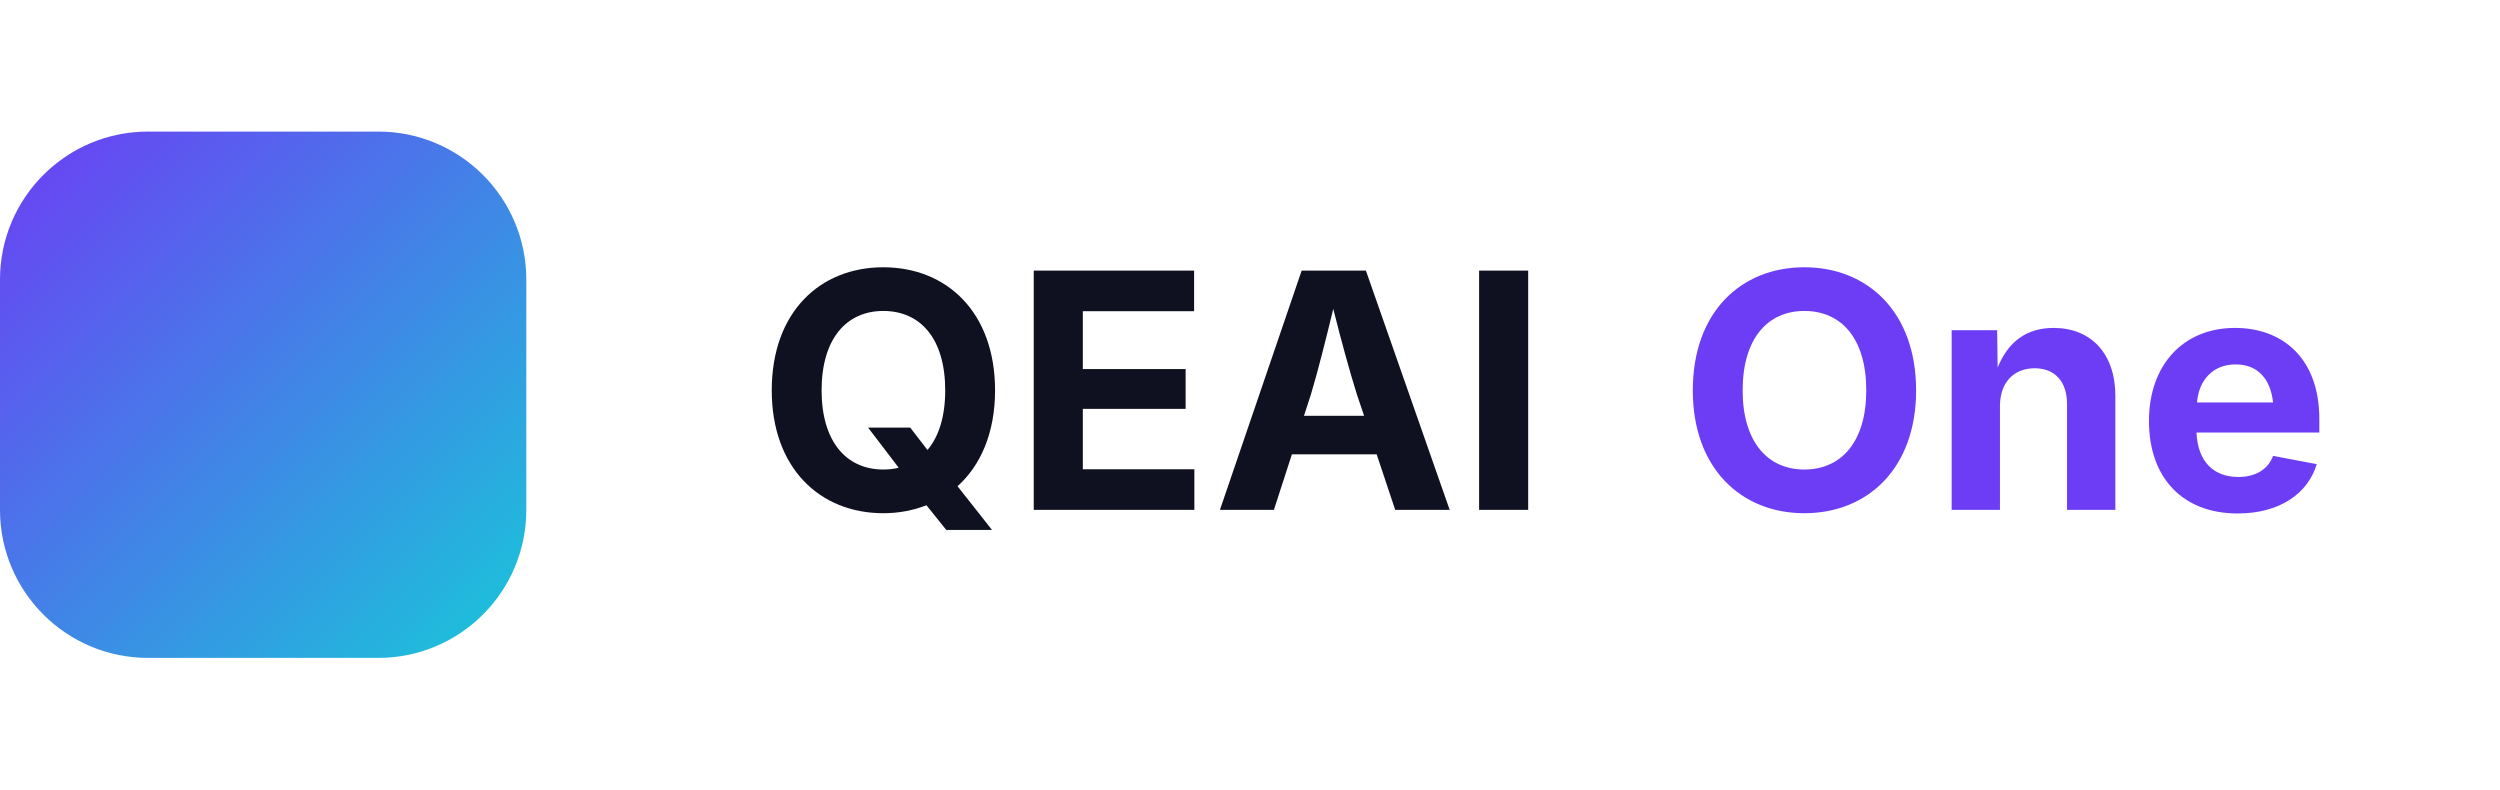
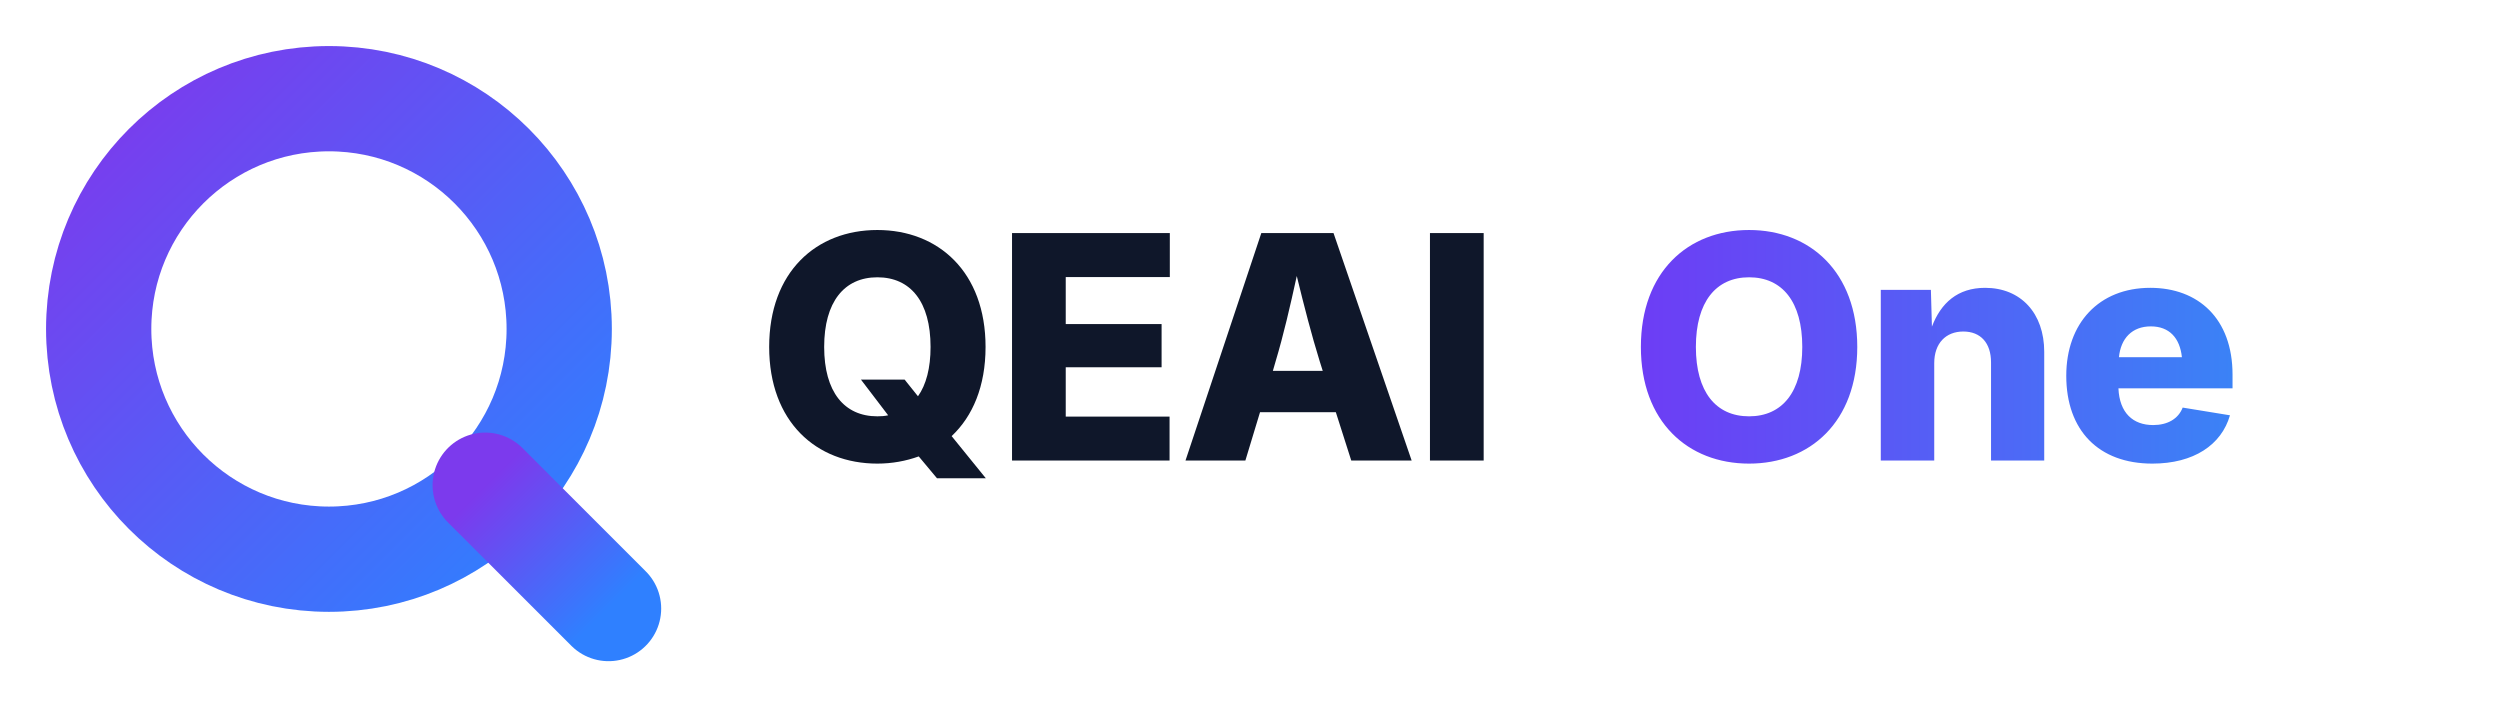
- <svg xmlns="http://www.w3.org/2000/svg" width="152" height="48" viewBox="0 0 152 48" role="img" aria-label="QEAI One">
+ <svg xmlns="http://www.w3.org/2000/svg" width="152" height="44" viewBox="0 0 152 44" role="img" aria-label="QEAI One">
  <defs>
-     <linearGradient id="g" x1="0" y1="0" x2="1" y2="1">
+     <linearGradient id="qgrad" x1="0" y1="0" x2="1" y2="1">
+       <stop offset="0" stop-color="#7C3AED" />
+       <stop offset="1" stop-color="#2F80FF" />
+     </linearGradient>
+     <linearGradient id="qtext" x1="0" y1="0" x2="1" y2="0">
      <stop offset="0" stop-color="#6D3DF5" />
-       <stop offset="1" stop-color="#18C7D9" />
+       <stop offset="1" stop-color="#3B82F6" />
    </linearGradient>
  </defs>
-   <rect x="0" y="8" width="32" height="32" rx="9" fill="url(#g)" />
-   <text x="46" y="31" font-family="Inter,system-ui,sans-serif" font-size="20" font-weight="700" fill="#0F1120">QEAI</text>
-   <text x="102" y="31" font-family="Inter,system-ui,sans-serif" font-size="20" font-weight="700" fill="#6D3DF5">One</text>
+   <circle cx="20" cy="20" r="14" fill="none" stroke="url(#qgrad)" stroke-width="6.4" />
+   <path d="M29.5 29.5 37 37" fill="none" stroke="url(#qgrad)" stroke-width="6.4" stroke-linecap="round" />
+   <text x="46" y="28" font-family="Inter, ui-sans-serif, system-ui, -apple-system, 'Segoe UI', sans-serif" font-size="19" font-weight="800" letter-spacing="-.4" fill="#0F172A">QEAI</text>
+   <text x="99" y="28" font-family="Inter, ui-sans-serif, system-ui, -apple-system, 'Segoe UI', sans-serif" font-size="19" font-weight="800" letter-spacing="-.4" fill="url(#qtext)">One</text>
</svg>
